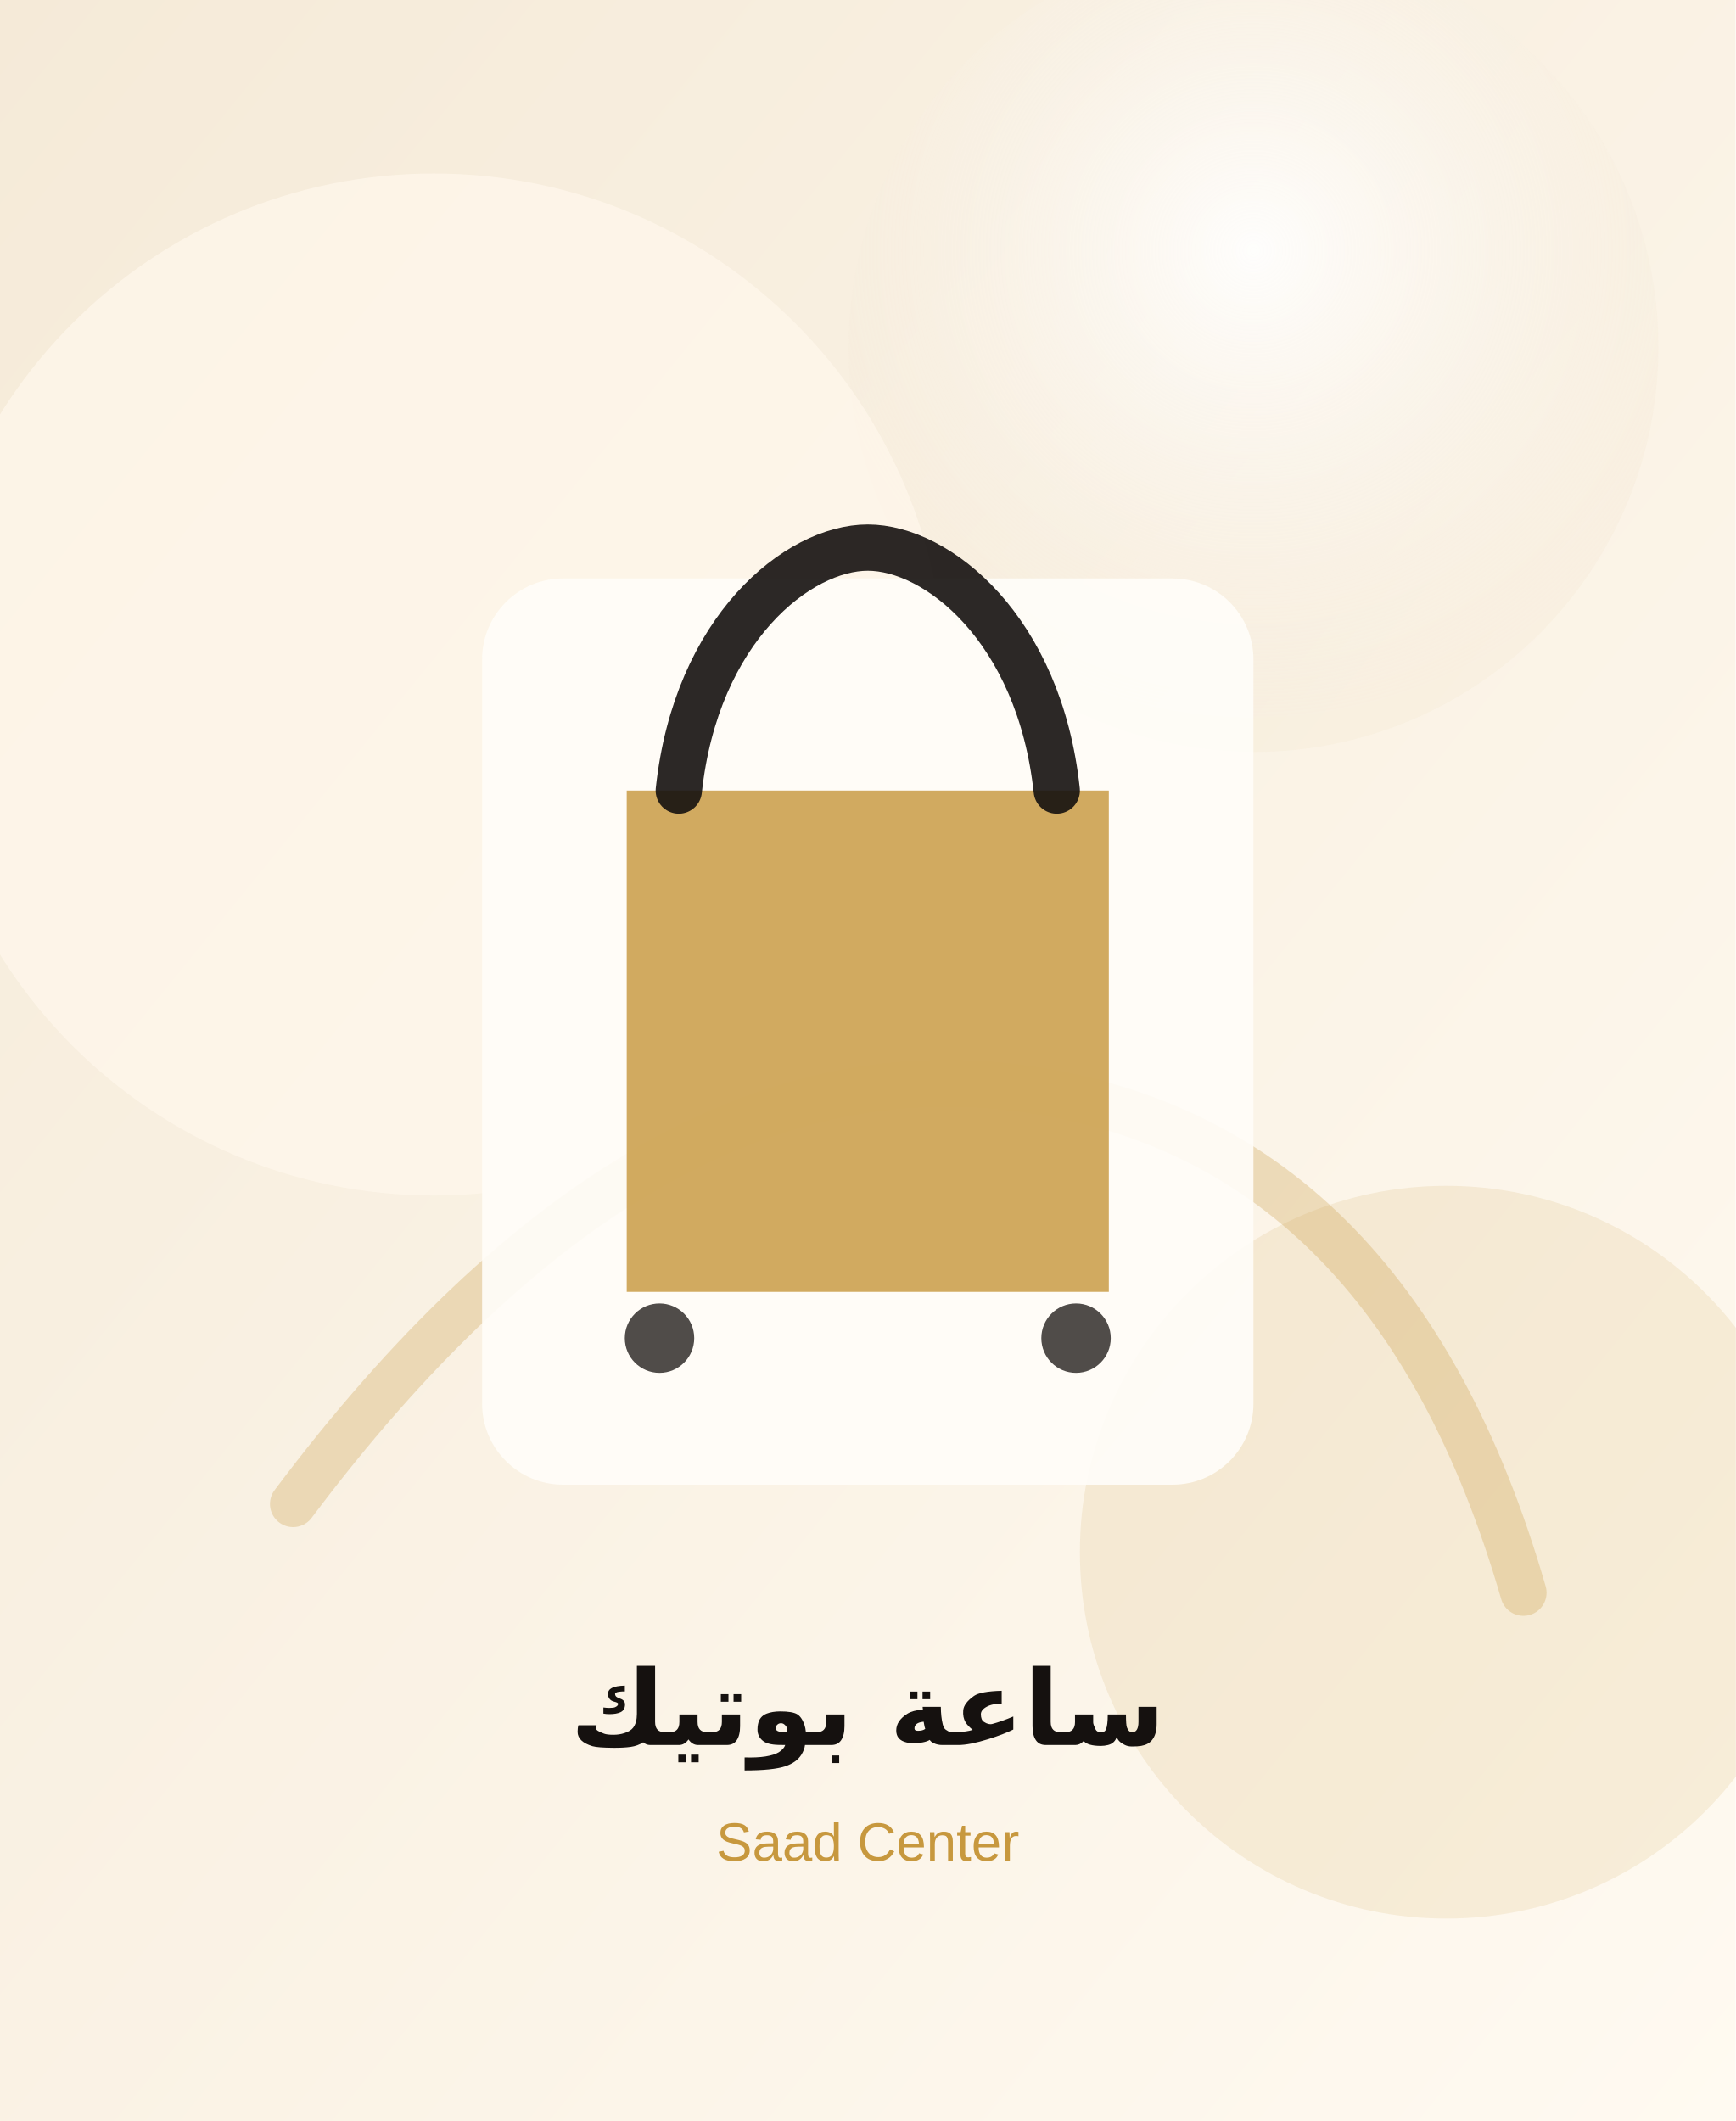
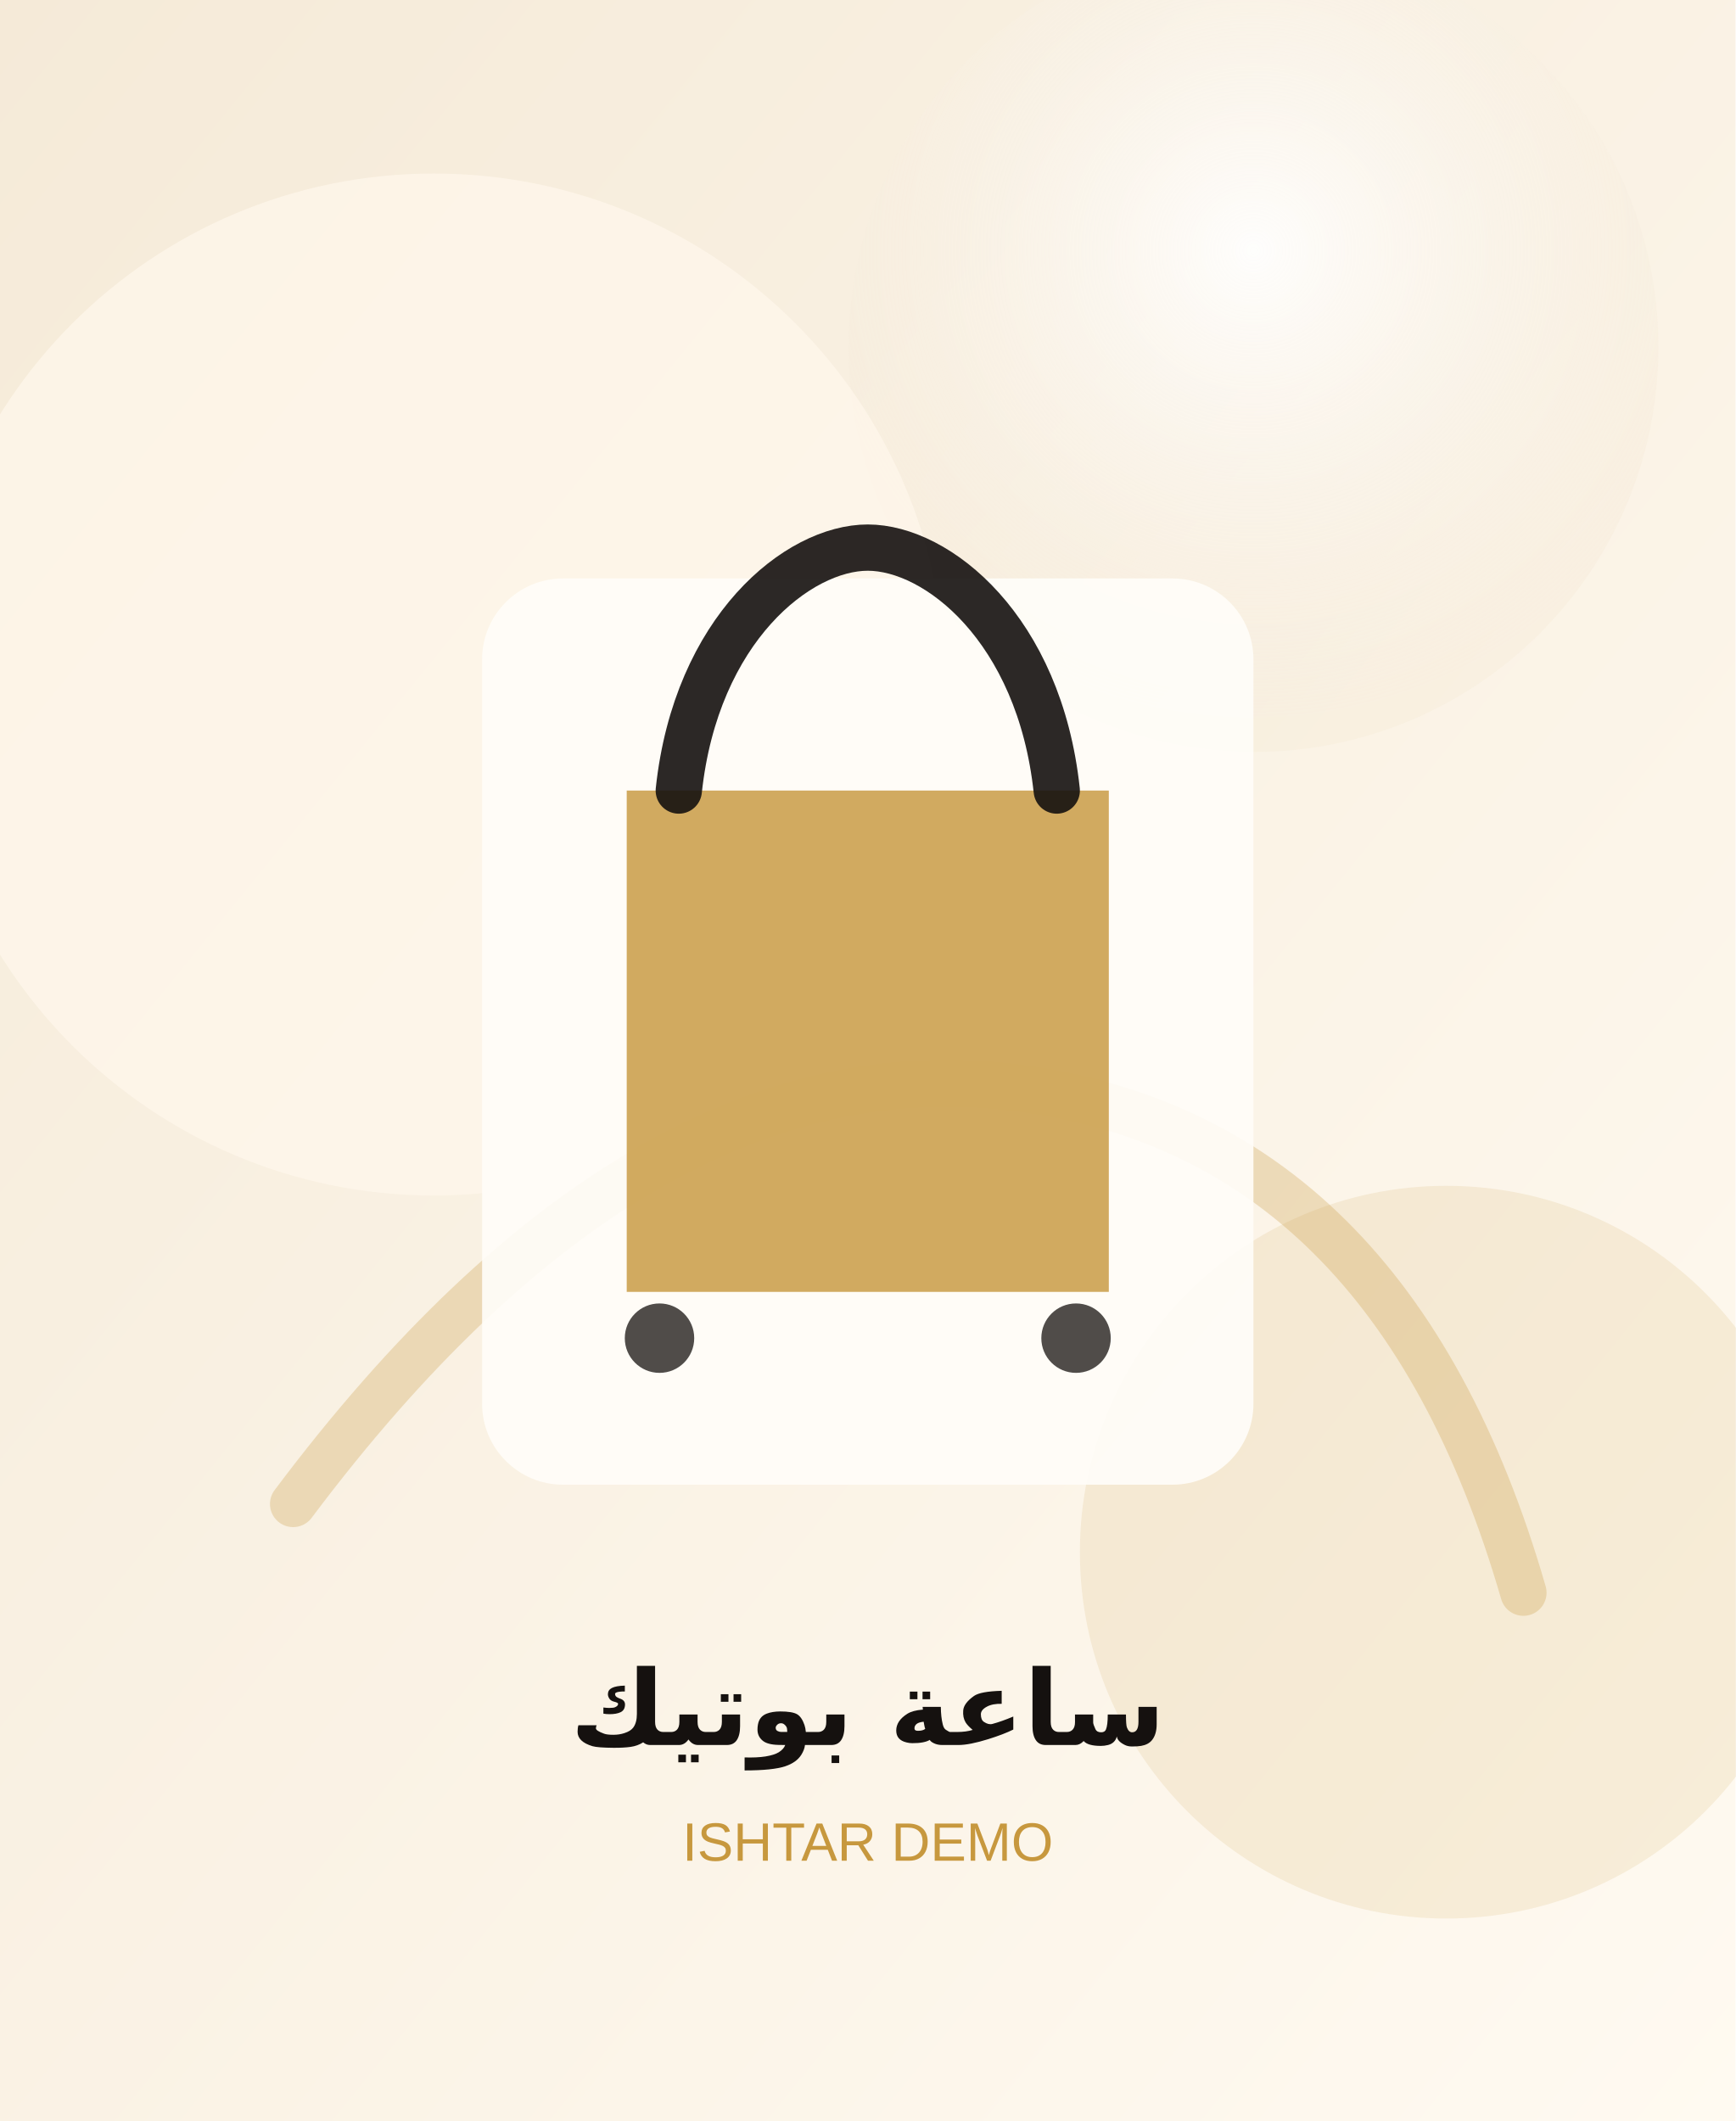
<svg xmlns="http://www.w3.org/2000/svg" width="900" height="1100" viewBox="0 0 900 1100" role="img" aria-label="ساعة بوتيك">
  <defs>
    <linearGradient id="g" x1="0" y1="0" x2="1" y2="1">
      <stop offset="0" stop-color="#f5ead8" />
      <stop offset="1" stop-color="#fffaf1" />
    </linearGradient>
    <radialGradient id="r" cx="50%" cy="38%" r="58%">
      <stop offset="0" stop-color="#ffffff" stop-opacity=".9" />
      <stop offset="1" stop-color="#f5ead8" stop-opacity=".4" />
    </radialGradient>
  </defs>
  <rect width="900" height="1100" fill="url(#g)" />
  <circle cx="650" cy="180" r="210" fill="url(#r)" />
  <circle cx="225" cy="355" r="265" fill="#fff7ec" opacity=".72" />
  <circle cx="750" cy="805" r="190" fill="#c7983e" opacity=".13" />
  <path d="M152 780c120-160 245-232 374-216 130 16 218 103 264 262" fill="none" stroke="#c7983e" stroke-width="24" stroke-linecap="round" opacity=".28" />
  <rect x="250" y="300" rx="42" ry="42" width="400" height="470" fill="#fffdf8" opacity=".92" />
  <path d="M325 410h250v260H325z" fill="#c7983e" opacity=".82" />
  <path d="M352 410c9-84 62-126 98-126s89 42 98 126" fill="none" stroke="#15110f" stroke-width="24" stroke-linecap="round" opacity=".9" />
  <circle cx="342" cy="694" r="18" fill="#15110f" opacity=".75" />
  <circle cx="558" cy="694" r="18" fill="#15110f" opacity=".75" />
  <text x="450" y="905" text-anchor="middle" font-size="54" font-family="Arial, sans-serif" font-weight="700" fill="#15110f">ساعة بوتيك</text>
-   <text x="450" y="965" text-anchor="middle" font-size="28" font-family="Arial, sans-serif" fill="#c7983e">Saad Center</text>
+   <text x="450" y="965" text-anchor="middle" font-size="28" font-family="Arial, sans-serif" fill="#c7983e">ISHTAR DEMO</text>
</svg>
